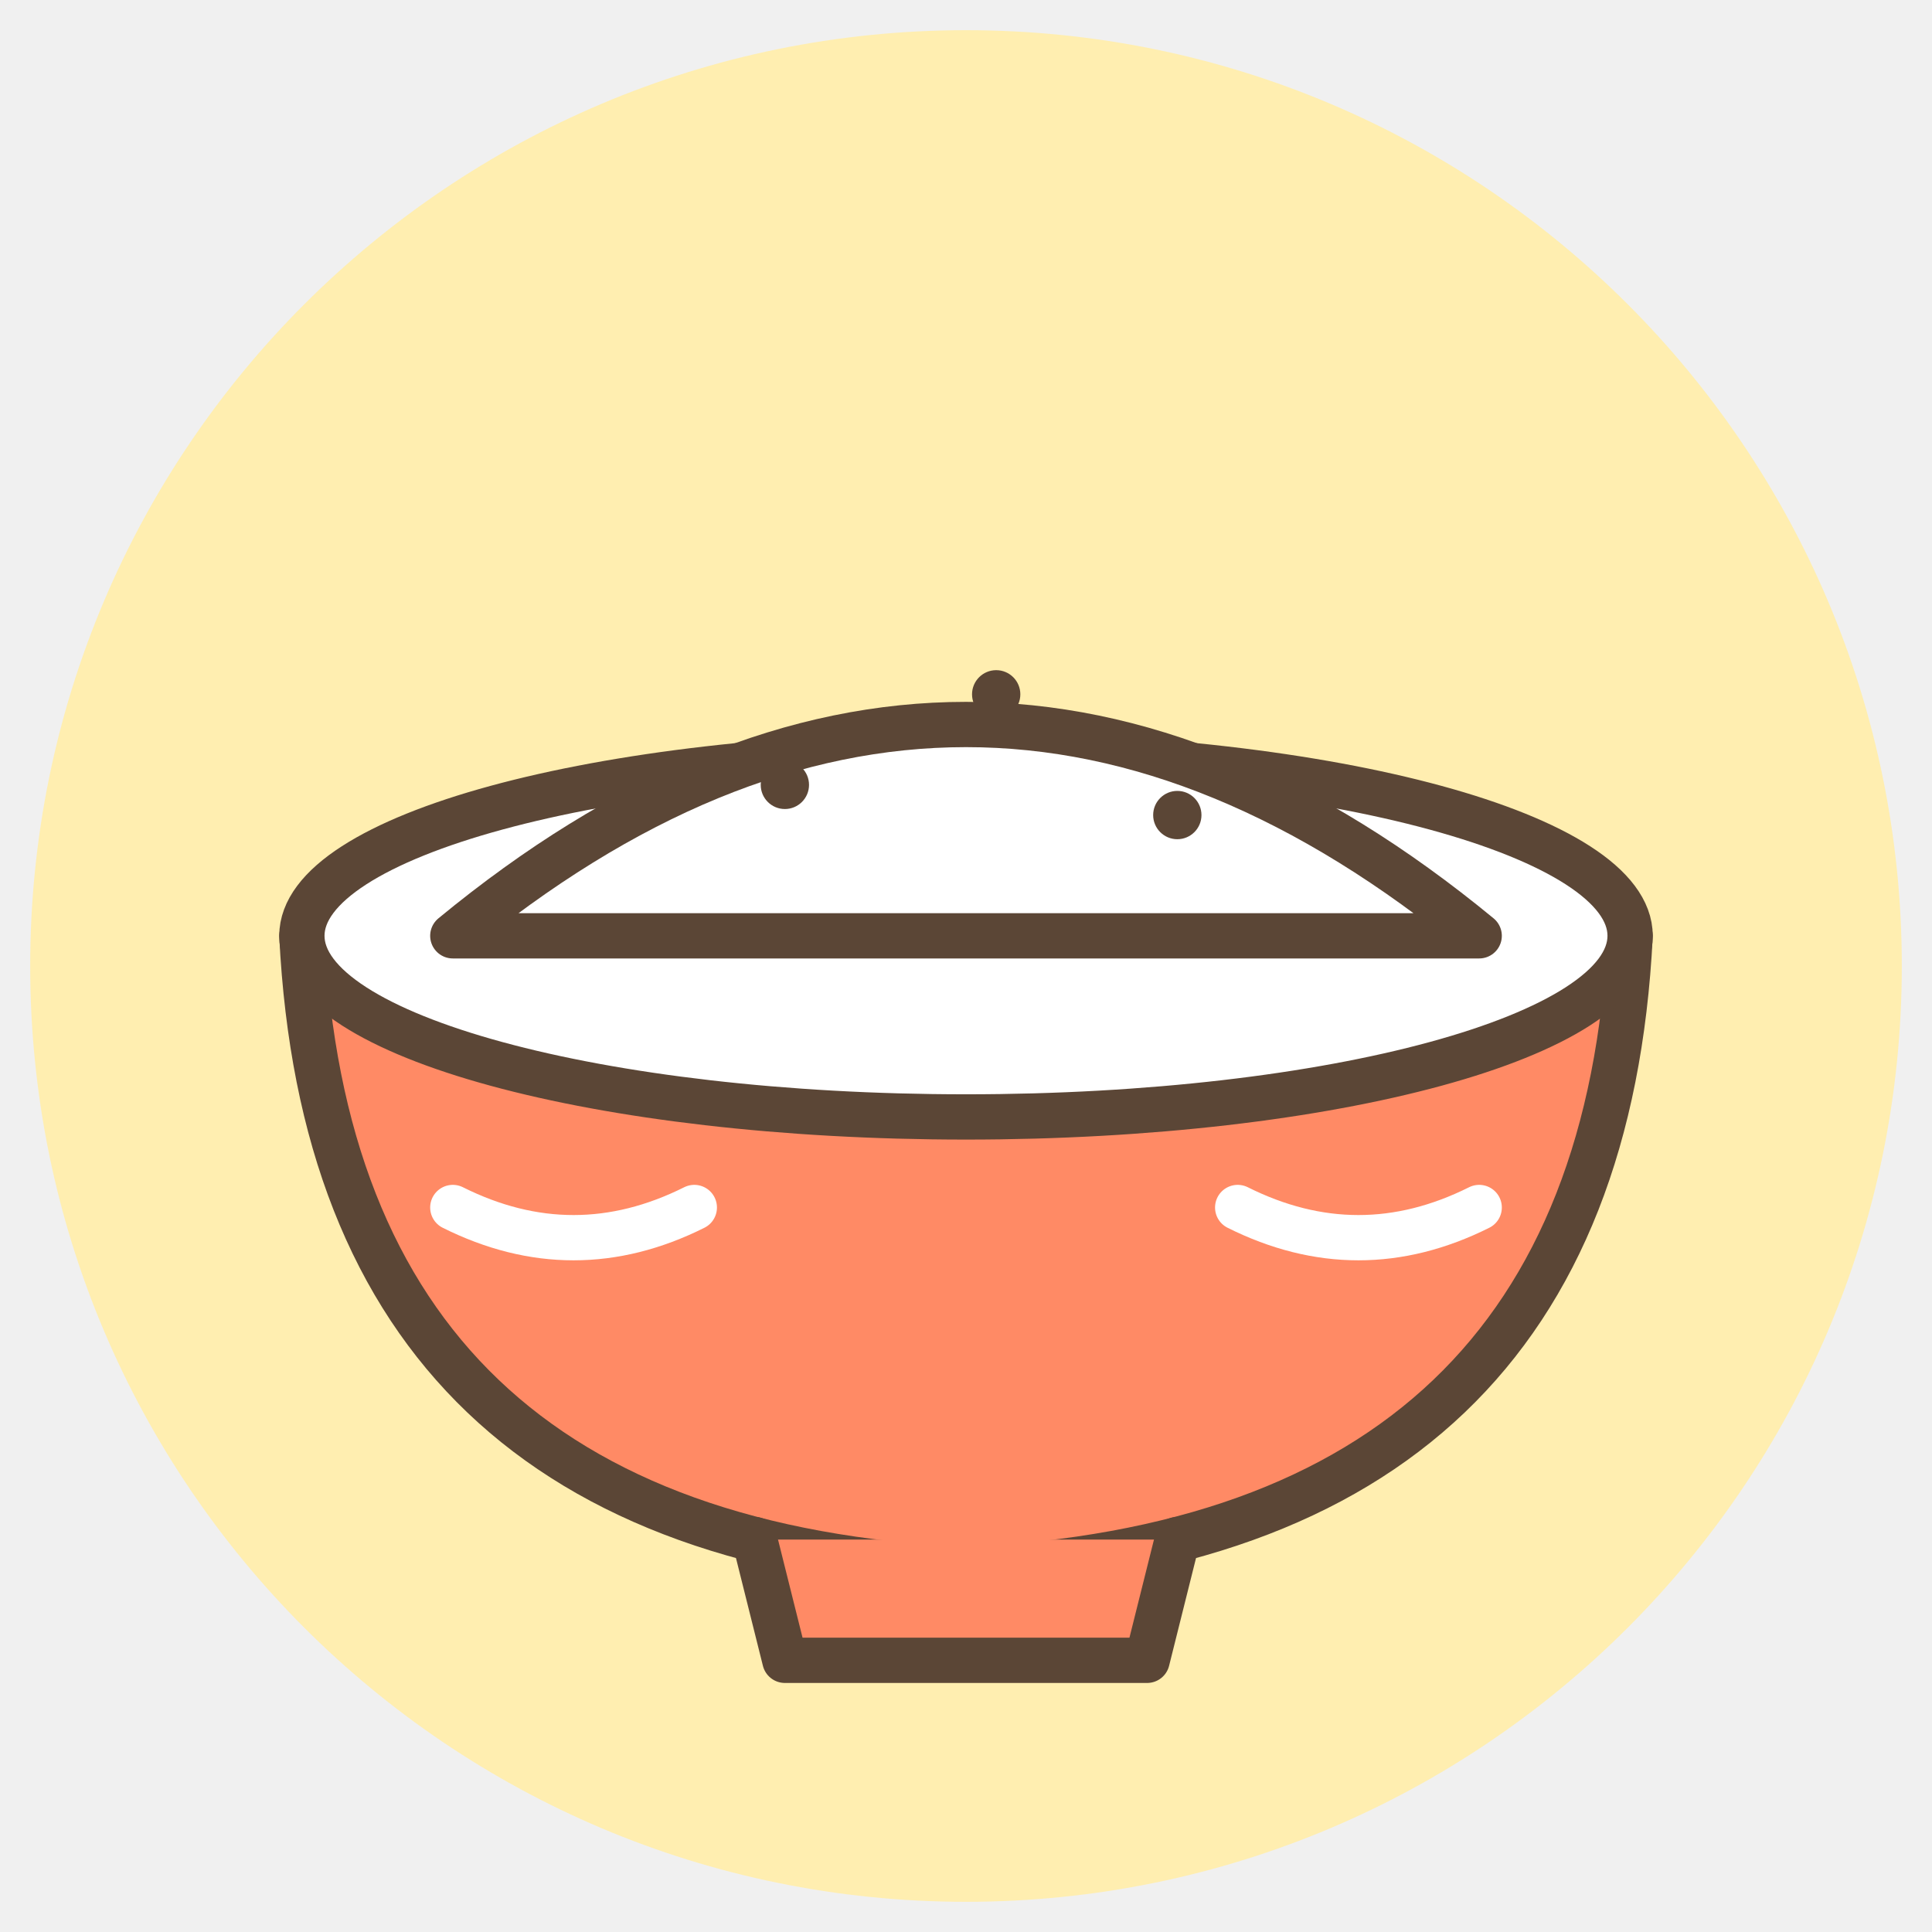
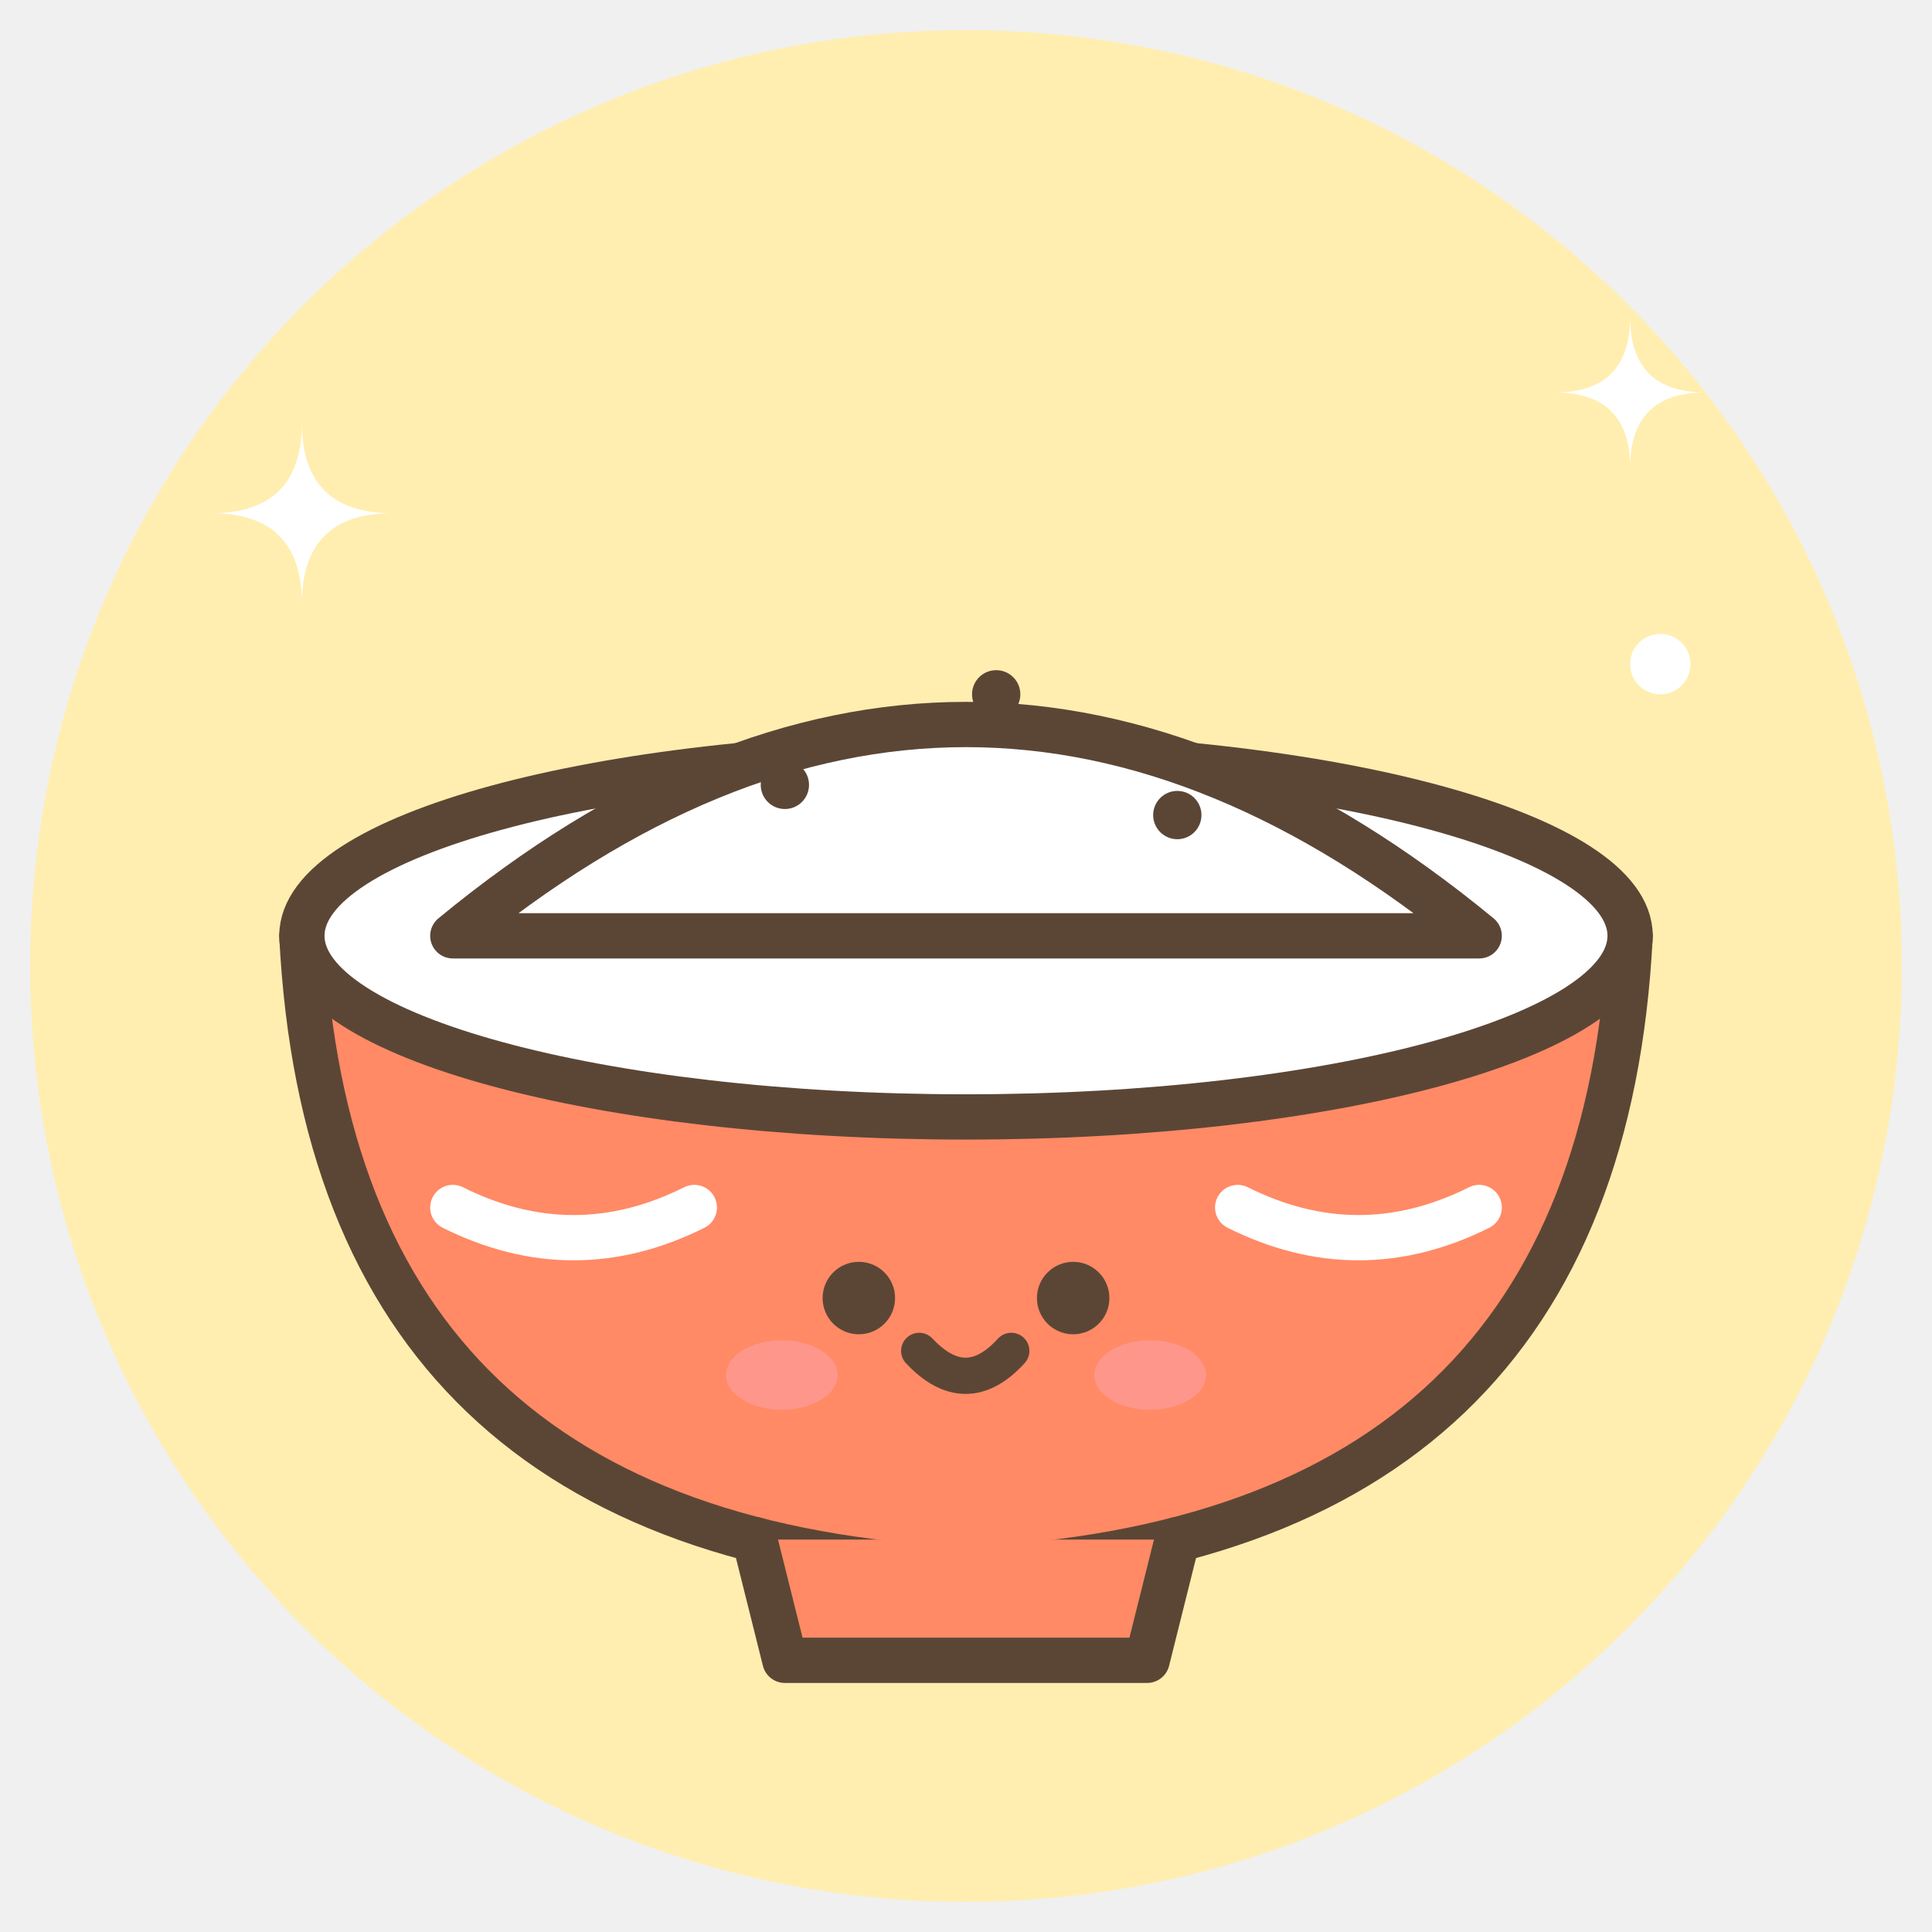
<svg xmlns="http://www.w3.org/2000/svg" viewBox="0 0 128 128">
  <circle cx="64" cy="64" r="62" fill="#ffeeb0" />
+   <path d="M20 28 Q20 34 26 34 Q20 34 20 40 Q20 34 14 34 Q20 34 20 28Z" fill="#fff" />
+   <path d="M108 21 Q108 26 113 26 Q108 26 108 31 Q108 26 103 26 Q108 26 108 21Z" fill="#fff" />
+   <circle cx="110" cy="44" r="2" fill="#fff" />
  <g stroke="#5b4636" stroke-width="3" stroke-linejoin="round" stroke-linecap="round">
    <path d="M20 62 Q22 102 64 104 Q106 102 108 62Z" fill="#ff8a65" />
    <path d="M50 102 L52 110 H76 L78 102" fill="#ff8a65" />
    <ellipse cx="64" cy="62" rx="44" ry="12" fill="#fff" />
    <path d="M30 62 Q64 34 98 62Z" fill="#fff" />
    <circle cx="52" cy="52" r="1.6" fill="#5b4636" stroke="none" />
    <circle cx="66" cy="46" r="1.6" fill="#5b4636" stroke="none" />
    <circle cx="78" cy="54" r="1.6" fill="#5b4636" stroke="none" />
    <path d="M30 80 q8 4 16 0 M82 80 q8 4 16 0" fill="none" stroke="#fff" stroke-width="3" />
+     <g stroke="none">
+       <ellipse cx="51.8" cy="91.1" rx="3.7" ry="2.3" fill="#ff9a9a" opacity=".75" />
+       <ellipse cx="76.2" cy="91.1" rx="3.7" ry="2.3" fill="#ff9a9a" opacity=".75" />
+       <circle cx="56.9" cy="86.0" r="2.4" fill="#5b4636" />
+       <circle cx="71.1" cy="86.0" r="2.4" fill="#5b4636" />
+     </g>
+     <path d="M60.9 89.5 q3.1 3.3 6.1 0" fill="none" stroke="#5b4636" stroke-width="2.4" />
  </g>
</svg>
